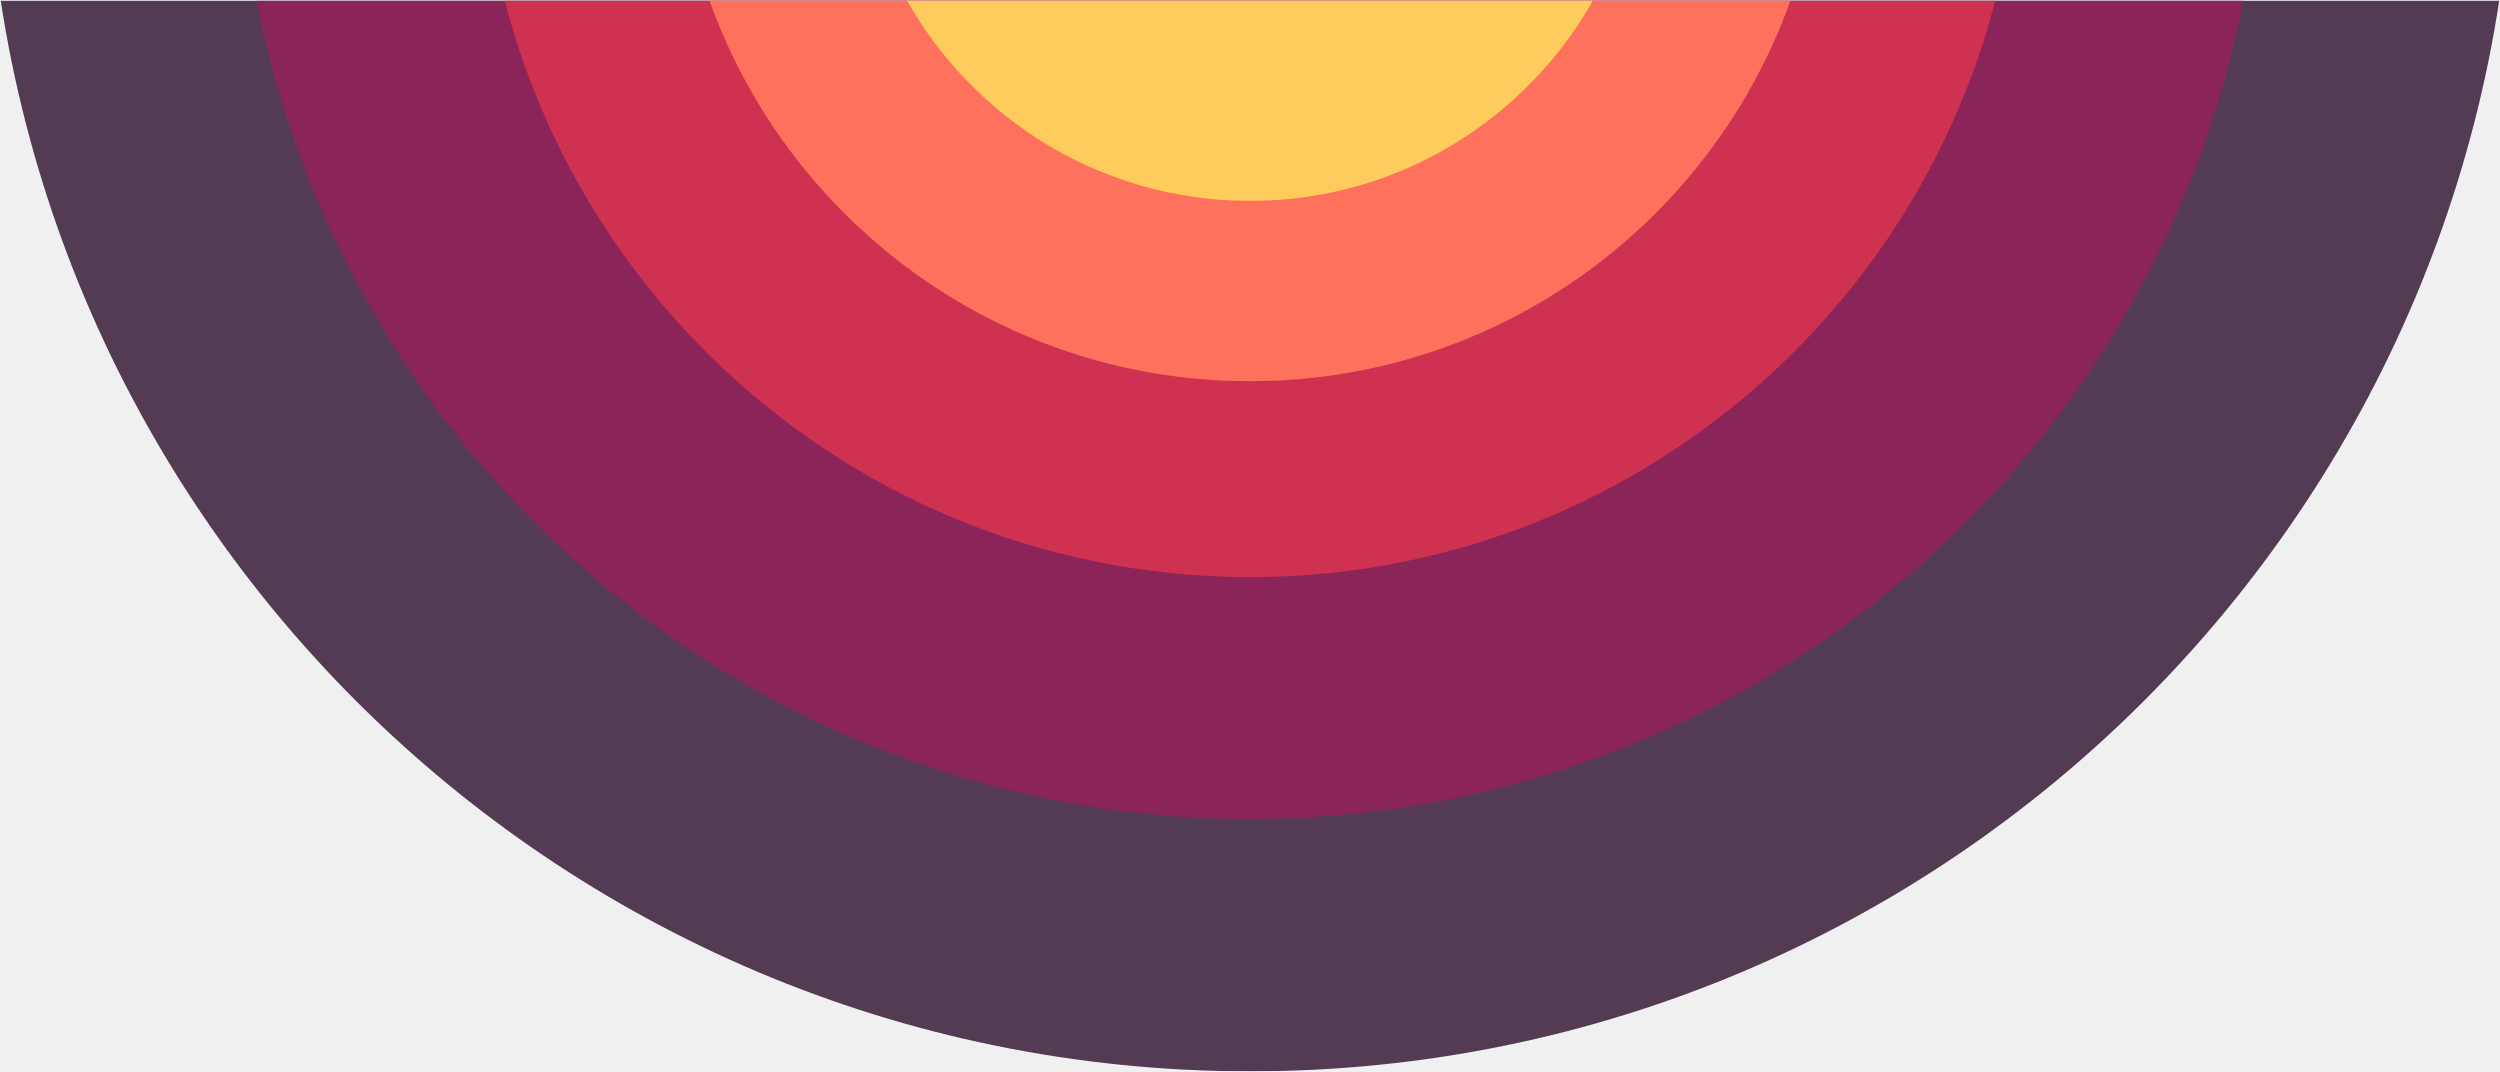
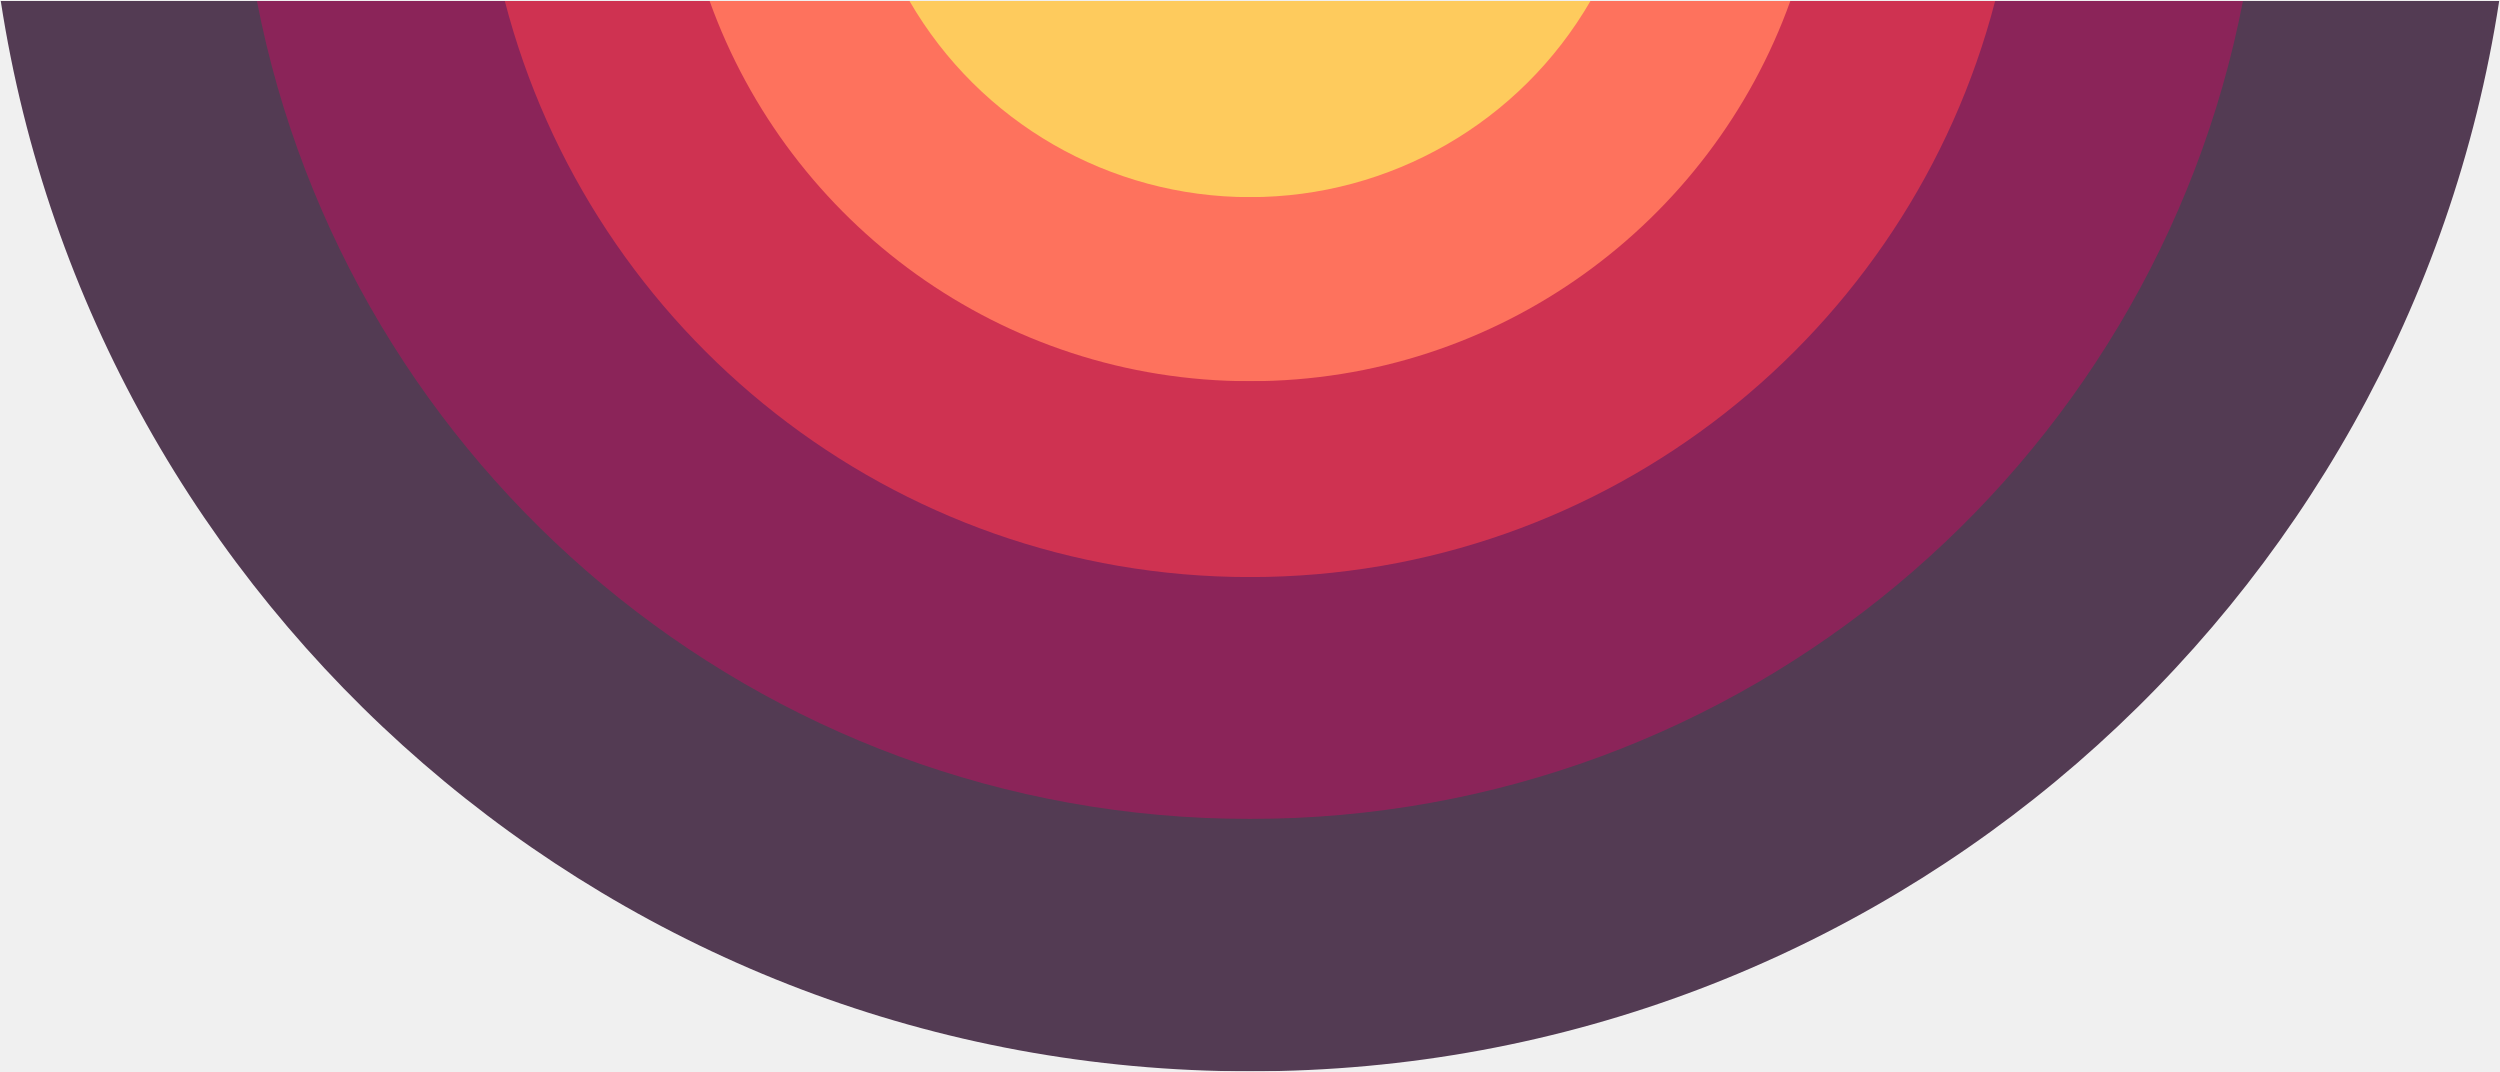
- <svg xmlns="http://www.w3.org/2000/svg" xmlns:xlink="http://www.w3.org/1999/xlink" width="1313px" height="563px" viewBox="0 0 1313 563" version="1.1">
+ <svg xmlns="http://www.w3.org/2000/svg" id="Layer_1" data-name="Layer 1" viewBox="0 0 1313 563">
  <defs>
-     <polygon id="path-1" points="1328.316 0.265 0.659 0.265 0.659 562.5 1328.316 562.5 1328.316 0.265" />
-     <polygon id="path-3" points="1062.758 0.265 0.216 0.265 0.216 429.943 1062.758 429.943 1062.758 0.265" />
-     <polygon id="path-5" points="602.868 0.265 0.107 0.265 0.107 200.053 602.868 200.053 602.868 0.265" />
-     <polygon id="path-7" points="808.744 0.265 0.231 0.265 0.231 302.928 808.744 302.928 808.744 0.265" />
-     <polygon id="path-9" points="602.868 0.265 0.107 0.265 0.107 200.053 602.868 200.053 602.868 0.265" />
-     <polygon id="path-11" points="414.165 0.265 0.809 0.265 0.809 105.35 414.165 105.35" />
+     <style>.cls-1{fill:#fff;}.cls-2{mask:url(#mask);}.cls-3{fill:#533b53;}.cls-4{mask:url(#mask-2-2);}.cls-5{fill:#8b2459;}.cls-6{mask:url(#mask-3);}.cls-7{fill:#cf3251;}.cls-8{mask:url(#mask-4-2);}.cls-9{fill:#fe725d;}.cls-10{mask:url(#mask-5);}.cls-11{fill:#fecb5d;}</style>
+     <mask id="mask" x="-7.34" y="0.42" width="1327.66" height="562.24" maskUnits="userSpaceOnUse">
+       <g id="mask-2">
+         <polygon id="path-1" class="cls-1" points="1320.32 0.42 -7.34 0.42 -7.34 562.66 1320.32 562.66 1320.32 0.42" />
+       </g>
+     </mask>
+     <mask id="mask-2-2" x="125.22" y="0.42" width="1062.54" height="429.68" maskUnits="userSpaceOnUse">
+       <g id="mask-4">
+         <polygon id="path-3" class="cls-1" points="1187.76 0.42 125.22 0.42 125.22 430.1 1187.76 430.1 1187.76 0.42" />
+       </g>
+     </mask>
+     <mask id="mask-3" x="252.23" y="0.42" width="808.51" height="302.66" maskUnits="userSpaceOnUse">
+       <g id="mask-8">
+         <polygon id="path-7" class="cls-1" points="1060.74 0.42 252.23 0.42 252.23 303.09 1060.74 303.09 1060.74 0.42" />
+       </g>
+     </mask>
+     <mask id="mask-4-2" x="355.11" y="0.42" width="602.76" height="199.79" maskUnits="userSpaceOnUse">
+       <g id="mask-10">
+         <polygon id="path-9" class="cls-1" points="957.87 0.42 355.11 0.42 355.11 200.21 957.87 200.21 957.87 0.42" />
+       </g>
+     </mask>
+     <mask id="mask-5" x="449.81" y="-1.58" width="413.36" height="105.09" maskUnits="userSpaceOnUse">
+       <g id="mask-12">
+         <polygon id="path-11" class="cls-1" points="863.16 -1.57 449.81 -1.57 449.81 103.51 863.16 103.51 863.16 -1.57" />
+       </g>
+     </mask>
  </defs>
-   <g id="Page-1" stroke="none" stroke-width="1" fill="none" fill-rule="evenodd">
-     <g transform="translate(-8, 0)">
-       <g id="Group-3" transform="translate(0, 0.16)">
-         <mask id="mask-2" fill="white">
-           <use xlink:href="#path-1" />
-         </mask>
-         <g id="Clip-2" />
-         <path d="M1328.316,-101.328 C1328.316,-467.95 1031.11,-765.155 664.488,-765.155 C297.865,-765.155 0.659,-467.95 0.659,-101.328 C0.659,265.295 297.865,562.5 664.488,562.5 C1031.11,562.5 1328.316,265.295 1328.316,-101.328" id="Fill-1" fill="#533B53" mask="url(#mask-2)" />
-       </g>
-       <g id="Group-6" transform="translate(133, 0.16)">
-         <mask id="mask-4" fill="white">
-           <use xlink:href="#path-3" />
-         </mask>
-         <g id="Clip-5" />
-         <path d="M1062.758,-101.328 C1062.758,-394.74 824.9,-632.598 531.487,-632.598 C238.074,-632.598 0.216,-394.74 0.216,-101.328 C0.216,192.085 238.074,429.943 531.487,429.943 C824.9,429.943 1062.758,192.085 1062.758,-101.328" id="Fill-4" fill="#8B2459" mask="url(#mask-4)" />
-       </g>
-       <g id="Group-9" transform="translate(363, 0.16)">
-         <mask id="mask-6" fill="white">
-           <use xlink:href="#path-5" />
-         </mask>
-         <g id="Clip-8" />
-         <path d="M602.868,-101.328 C602.868,-267.776 467.935,-402.709 301.488,-402.709 C135.04,-402.709 0.107,-267.776 0.107,-101.328 C0.107,65.121 135.04,200.053 301.488,200.053 C467.935,200.053 602.868,65.121 602.868,-101.328" id="Fill-7" fill="#FD5F59" mask="url(#mask-6)" />
-       </g>
-       <g id="Group-12" transform="translate(260, 0.16)">
-         <mask id="mask-8" fill="white">
-           <use xlink:href="#path-7" />
-         </mask>
-         <g id="Clip-11" />
-         <path d="M808.744,-101.328 C808.744,-324.592 627.751,-505.584 404.488,-505.584 C181.222,-505.584 0.231,-324.592 0.231,-101.328 C0.231,121.938 181.222,302.928 404.488,302.928 C627.751,302.928 808.744,121.938 808.744,-101.328" id="Fill-10" fill="#CF3251" mask="url(#mask-8)" />
-       </g>
-       <g id="Group-15" transform="translate(363, 0.16)">
-         <mask id="mask-10" fill="white">
-           <use xlink:href="#path-9" />
-         </mask>
-         <g id="Clip-14" />
-         <path d="M602.868,-101.328 C602.868,-267.776 467.935,-402.709 301.488,-402.709 C135.04,-402.709 0.107,-267.776 0.107,-101.328 C0.107,65.121 135.04,200.053 301.488,200.053 C467.935,200.053 602.868,65.121 602.868,-101.328" id="Fill-13" fill="#FE725D" mask="url(#mask-10)" />
-       </g>
-       <g id="Group-18" transform="translate(457, 0.16)">
-         <mask id="mask-12" fill="white">
-           <use xlink:href="#path-11" />
-         </mask>
-         <g id="Clip-17" />
-         <path d="M414.165,-101.328 C414.165,-215.472 321.632,-308.005 207.487,-308.005 C93.342,-308.005 0.809,-215.472 0.809,-101.328 C0.809,12.818 93.342,105.35 207.487,105.35 C321.632,105.35 414.165,12.818 414.165,-101.328" id="Fill-16" fill="#FECB5D" mask="url(#mask-12)" />
-       </g>
-     </g>
+   <g class="cls-2">
+     <path id="Fill-1" class="cls-3" d="M.4.53c48.94,318.35,324,562.13,656.09,562.13S1263.63,318.88,1312.57.53Z" />
+   </g>
+   <g class="cls-4">
+     <path id="Fill-4" class="cls-5" d="M134.94.53C182.39,245.3,397.86,430.1,656.49,430.1S1130.58,245.3,1178,.53Z" />
+   </g>
+   <g class="cls-6">
+     <path id="Fill-10" class="cls-7" d="M265.13.53c45.1,174,203.22,302.55,391.36,302.55S1002.74,174.57,1047.84.53Z" />
+   </g>
+   <g class="cls-8">
+     <path id="Fill-13" class="cls-9" d="M372.7.53c41.72,116.41,153,199.68,283.79,199.68S898.55,116.94,940.28.54Z" />
+   </g>
+   <g class="cls-10">
+     <path id="Fill-16" class="cls-11" d="M477.67.54a206.59,206.59,0,0,0,178.82,103A206.59,206.59,0,0,0,835.31.53Z" />
  </g>
</svg>
